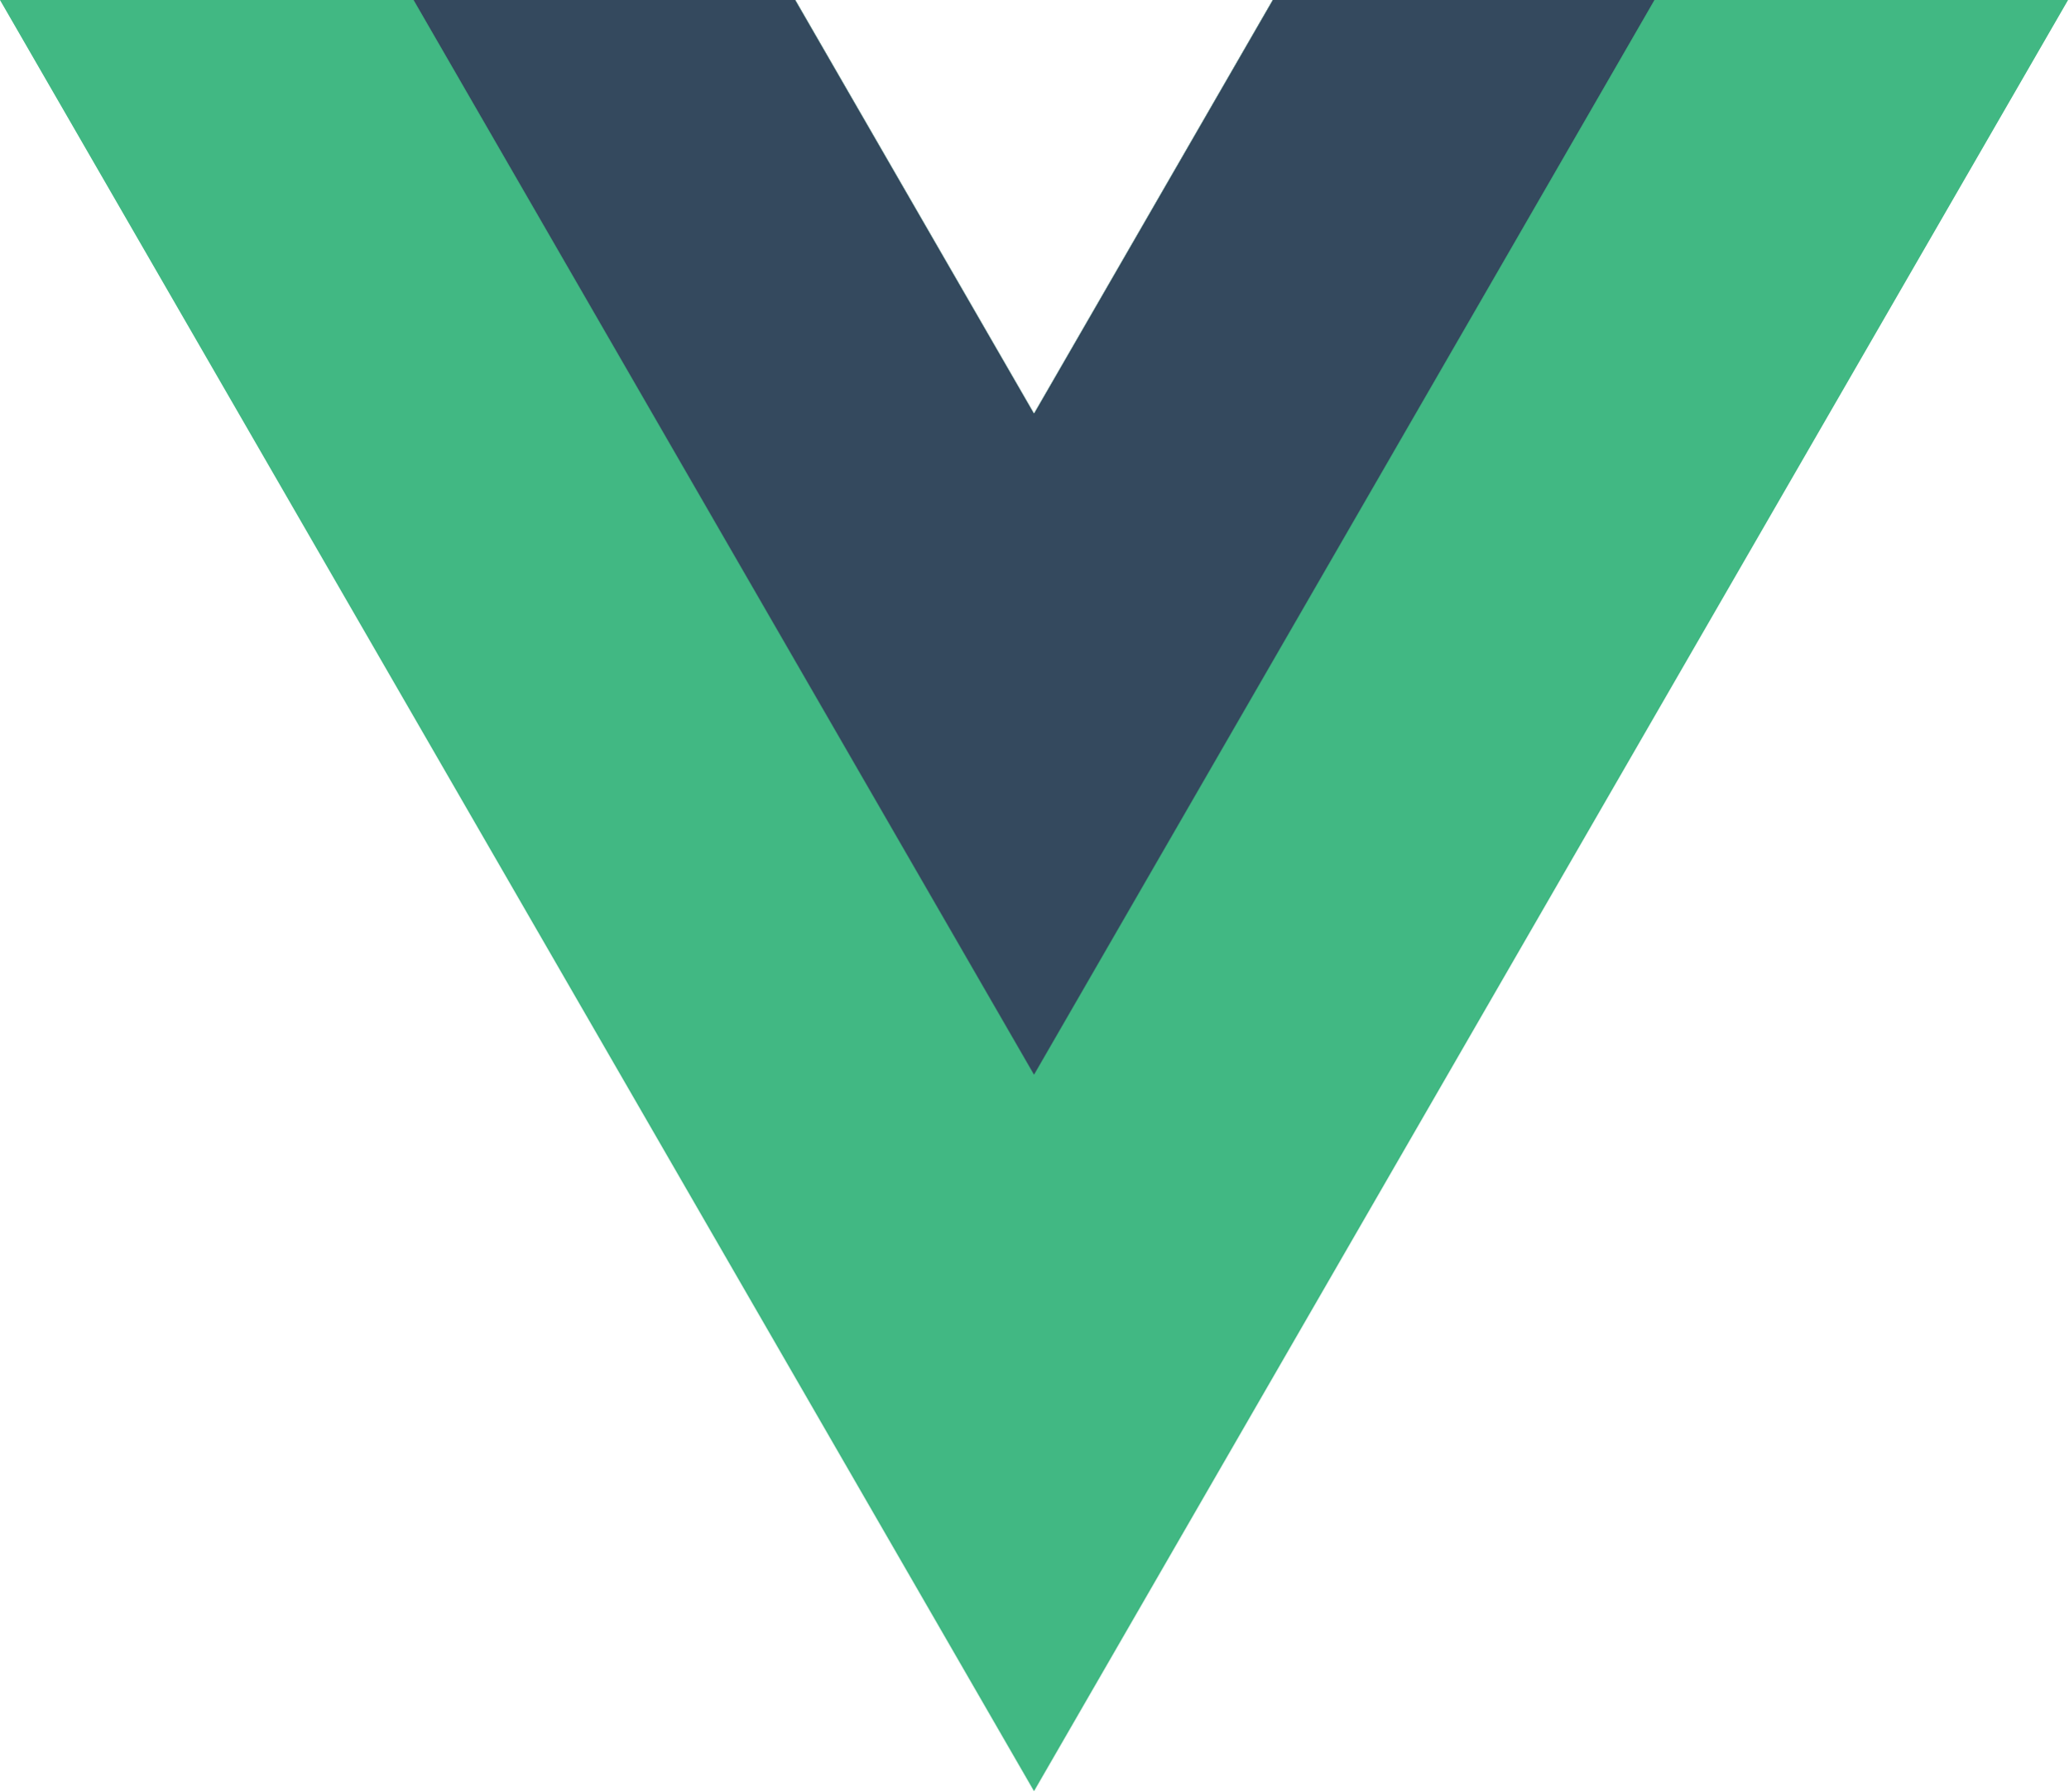
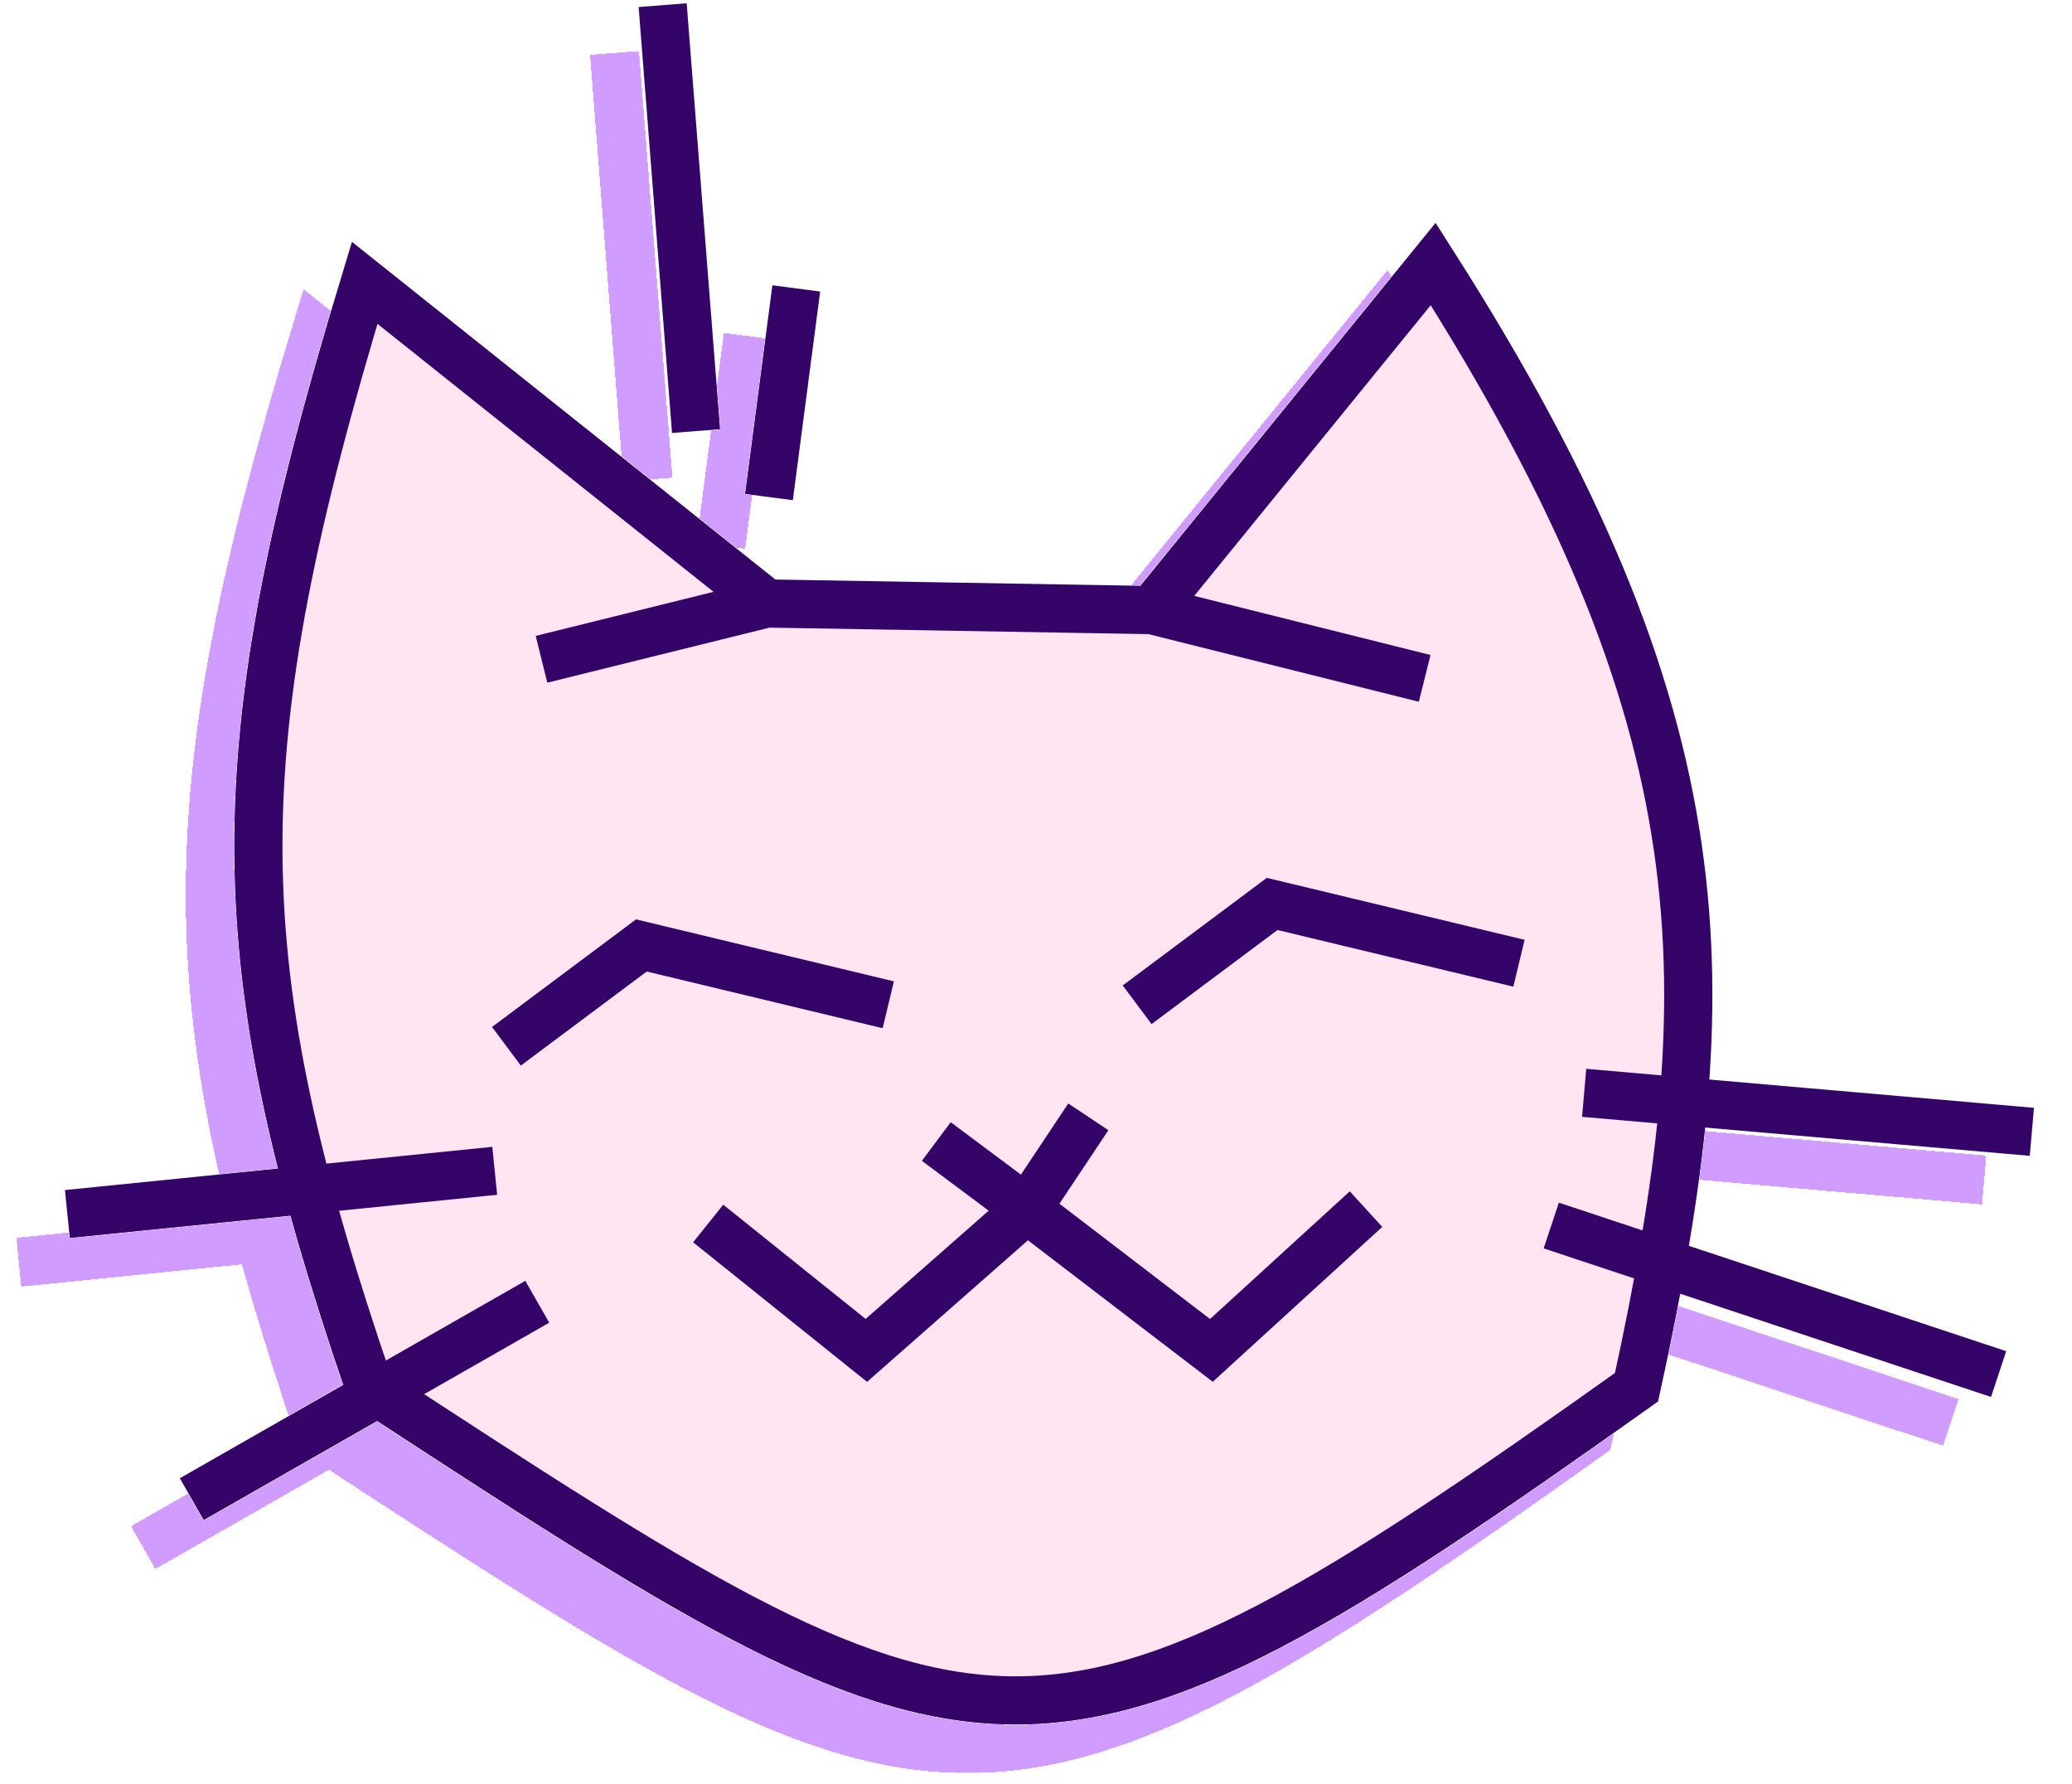
- <svg xmlns="http://www.w3.org/2000/svg" viewBox="0 0 261.76 226.69">
-   <path d="M161.096.001l-30.225 52.351L100.647.001H-.005l130.877 226.688L261.749.001z" fill="#41b883" />
-   <path d="M161.096.001l-30.225 52.351L100.647.001H52.346l78.526 136.01L209.398.001z" fill="#34495e" />
+ <svg xmlns="http://www.w3.org/2000/svg" width="43" height="37" viewBox="0 0 43 37" fill="none">
+   <g filter="url(#filter0_d_408_1076)">
+     <path d="M23.9 12.658L15.913 12.521L7.568 5.868C4.583 15.683 4.639 19.926 7.667 28.782C20.484 37.15 21.385 37.738 33.963 28.782C35.786 20.424 35.827 15.022 29.743 5.477L23.9 12.658Z" fill="#FFE4F2" />
+     <path d="M15.913 12.521L23.9 12.658M15.913 12.521L7.568 5.868C4.583 15.683 4.639 19.926 7.667 28.782C20.484 37.15 21.385 37.738 33.963 28.782C35.786 20.424 35.827 15.022 29.743 5.477L23.9 12.658M15.913 12.521L11.238 13.679M23.9 12.658L29.566 14.075M14.697 25.385L17.979 28.018L21.311 25.087M21.311 25.087L25.14 28.018L28.349 25.087M21.311 25.087L19.431 23.684M21.311 25.087L22.586 23.172M10.51 21.708L13.311 19.616L18.434 20.847M23.599 20.847L26.401 18.755L31.523 19.985M1.398 25.189L10.267 24.292M3.98 31.105L11.15 27.009M32.876 22.674L42.167 23.483M32.193 25.427L41.477 28.509M15.958 10.313L16.525 5.984M14.445 8.944L13.752 0.107" stroke="#340468" />
+   </g>
+   <defs>
+     <filter id="filter0_d_408_1076" x="0.348" y="0.068" width="41.863" height="36.712" filterUnits="userSpaceOnUse" color-interpolation-filters="sRGB">
+       <feFlood flood-opacity="0" result="BackgroundImageFix" />
+       <feColorMatrix in="SourceAlpha" type="matrix" values="0 0 0 0 0 0 0 0 0 0 0 0 0 0 0 0 0 0 127 0" result="hardAlpha" />
+       <feOffset dx="-1" dy="1" />
+       <feComposite in2="hardAlpha" operator="out" />
+       <feColorMatrix type="matrix" values="0 0 0 0 0.568 0 0 0 0 0.079 0 0 0 0 0.996 0 0 0 0.42 0" />
+       <feBlend mode="normal" in2="BackgroundImageFix" result="effect1_dropShadow_408_1076" />
+       <feBlend mode="normal" in="SourceGraphic" in2="effect1_dropShadow_408_1076" result="shape" />
+     </filter>
+   </defs>
</svg>
